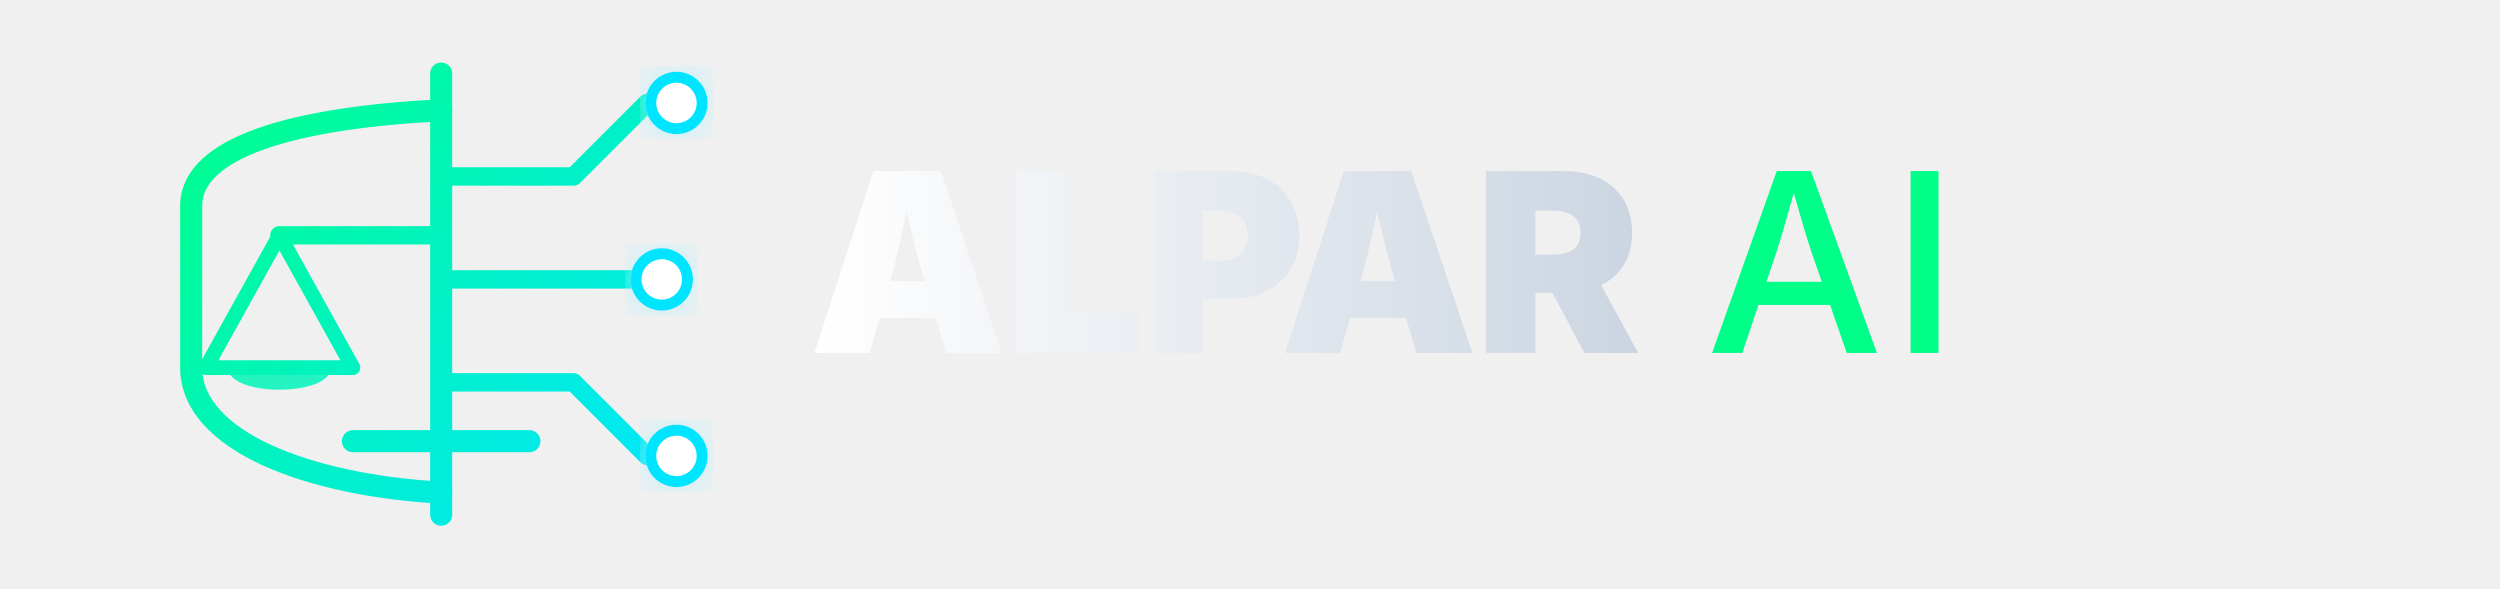
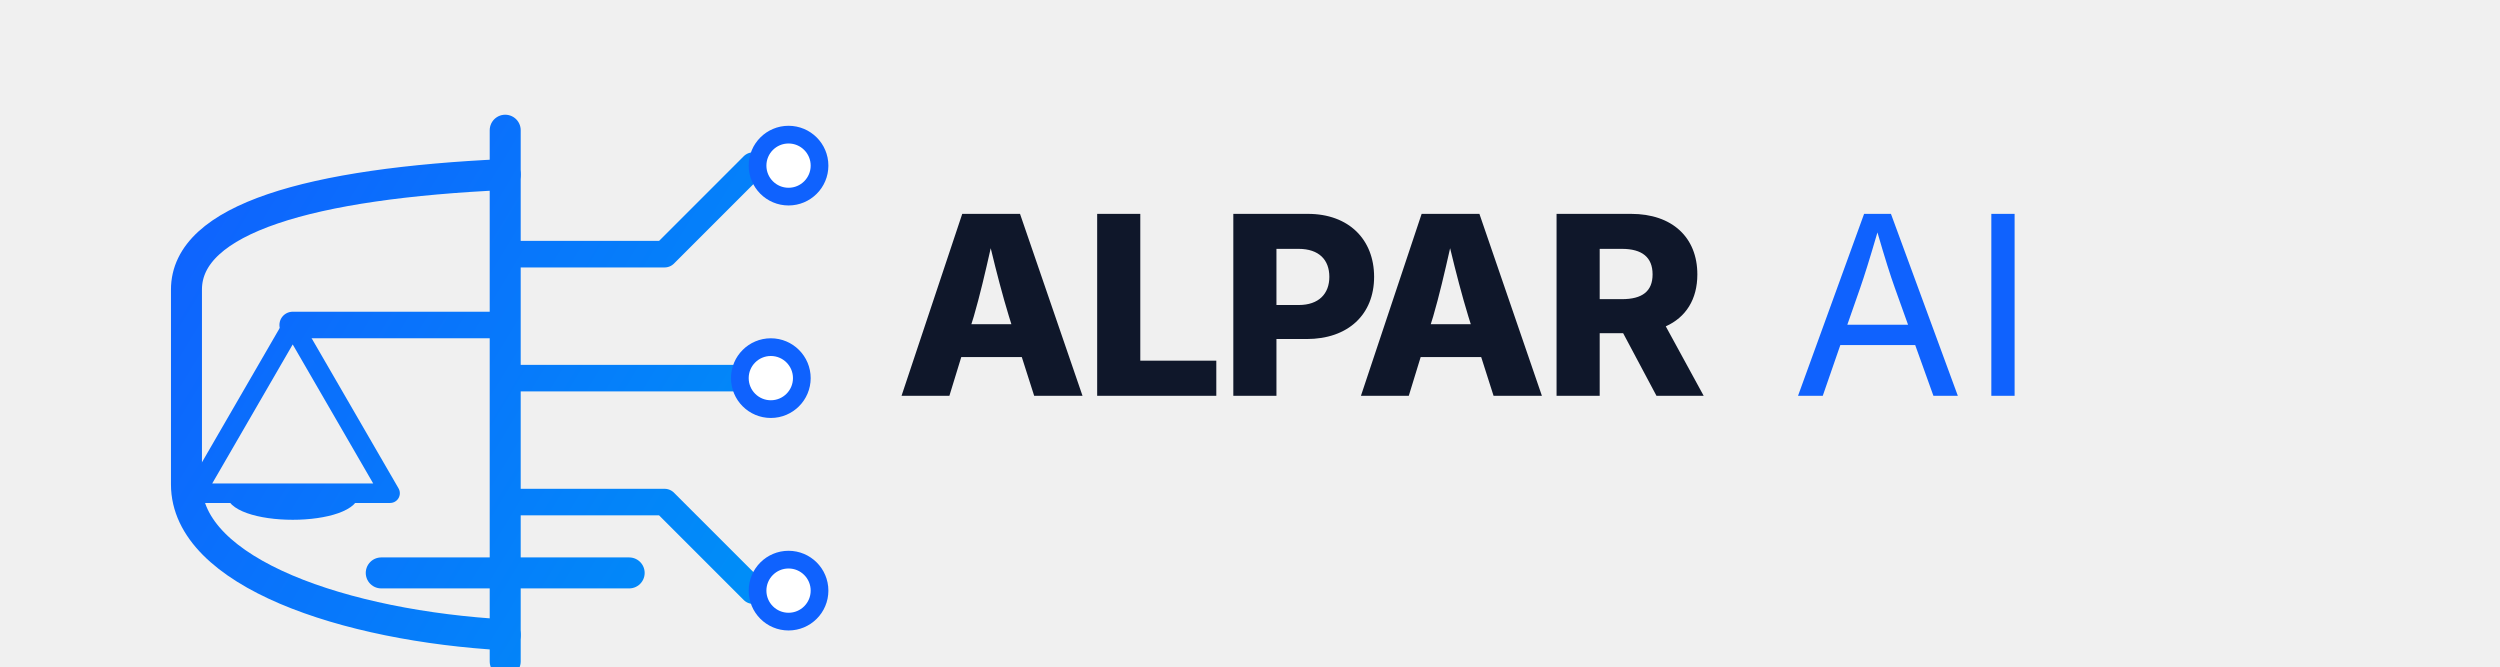
- <svg xmlns="http://www.w3.org/2000/svg" viewBox="0 0 340 80" width="340" height="80" role="img" aria-label="ALPAR AI">
+ <svg xmlns="http://www.w3.org/2000/svg" viewBox="0 0 240 64" width="240" height="64" role="img" aria-label="ALPAR AI">
  <defs>
-     <linearGradient id="alpar-accent-grad" x1="16" y1="10" x2="82" y2="70" gradientUnits="userSpaceOnUse">
-       <stop offset="0%" stop-color="#00FF88" />
-       <stop offset="100%" stop-color="#00E5FF" />
-     </linearGradient>
-     <filter id="alpar-neon-glow" x="-20%" y="-20%" width="140%" height="140%">
-       <feGaussianBlur stdDeviation="2.5" result="blur" />
-       <feMerge>
-         <feMergeNode in="blur" />
-         <feMergeNode in="SourceGraphic" />
-       </feMerge>
-     </filter>
-     <linearGradient id="alpar-text-grad" x1="0" y1="0" x2="1" y2="0">
-       <stop offset="0%" stop-color="#FFFFFF" />
-       <stop offset="100%" stop-color="#CBD5E1" />
+     <linearGradient id="alpar-corp-grad-light" x1="16" y1="12" x2="82" y2="52" gradientUnits="userSpaceOnUse">
+       <stop offset="0%" stop-color="#0F62FE" />
+       <stop offset="100%" stop-color="#008DF8" />
    </linearGradient>
  </defs>
-   <g transform="translate(10, 0)">
-     <path d="M 50,10 V 70" stroke="url(#alpar-accent-grad)" stroke-width="3" stroke-linecap="round" />
-     <path d="M 50,15 C 30,16 16,20 16,28 V 50 C 16,60 32,66 50,67" fill="none" stroke="url(#alpar-accent-grad)" stroke-width="3" stroke-linecap="round" />
-     <path d="M 50,32 H 28" stroke="url(#alpar-accent-grad)" stroke-width="2.5" stroke-linecap="round" />
-     <path d="M 28,32 L 18,50 H 38 Z" fill="none" stroke="url(#alpar-accent-grad)" stroke-width="2" stroke-linejoin="round" />
-     <path d="M 21,50 C 21,54 35,54 35,50 Z" fill="url(#alpar-accent-grad)" opacity="0.85" />
-     <path d="M 38,60 H 62" stroke="url(#alpar-accent-grad)" stroke-width="3" stroke-linecap="round" />
-     <path d="M 50,24 H 68 L 78,14 H 82" fill="none" stroke="url(#alpar-accent-grad)" stroke-width="2.5" stroke-linecap="round" stroke-linejoin="round" />
-     <circle cx="82" cy="14" r="3.5" fill="#FFFFFF" stroke="#00E5FF" stroke-width="1.5" filter="url(#alpar-neon-glow)" />
-     <path d="M 50,38 H 80" fill="none" stroke="url(#alpar-accent-grad)" stroke-width="2.5" stroke-linecap="round" />
-     <circle cx="80" cy="38" r="3.5" fill="#FFFFFF" stroke="#00E5FF" stroke-width="1.5" filter="url(#alpar-neon-glow)" />
-     <path d="M 50,52 H 68 L 78,62 H 82" fill="none" stroke="url(#alpar-accent-grad)" stroke-width="2.5" stroke-linecap="round" stroke-linejoin="round" />
-     <circle cx="82" cy="62" r="3.5" fill="#FFFFFF" stroke="#00E5FF" stroke-width="1.5" filter="url(#alpar-neon-glow)" />
+   <g transform="translate(6, 4) scale(0.85)">
+     <path d="M 50,10 V 70" stroke="url(#alpar-corp-grad-light)" stroke-width="3.5" stroke-linecap="round" />
+     <path d="M 50,15 C 28,16 14,20 14,28 V 50 C 14,60 32,66 50,67" fill="none" stroke="url(#alpar-corp-grad-light)" stroke-width="3.5" stroke-linecap="round" />
+     <path d="M 50,32 H 26" stroke="url(#alpar-corp-grad-light)" stroke-width="3" stroke-linecap="round" />
+     <path d="M 26,32 L 15,51 H 37 Z" fill="none" stroke="url(#alpar-corp-grad-light)" stroke-width="2.2" stroke-linejoin="round" />
+     <path d="M 18.5,51 C 18.5,55 33.5,55 33.5,51 Z" fill="url(#alpar-corp-grad-light)" />
+     <path d="M 36,60 H 64" stroke="url(#alpar-corp-grad-light)" stroke-width="3.5" stroke-linecap="round" />
+     <path d="M 50,24 H 68 L 78,14 H 82" fill="none" stroke="url(#alpar-corp-grad-light)" stroke-width="3" stroke-linecap="round" stroke-linejoin="round" />
+     <circle cx="82" cy="14" r="3.5" fill="#FFFFFF" stroke="#0F62FE" stroke-width="2" />
+     <path d="M 50,38 H 80" fill="none" stroke="url(#alpar-corp-grad-light)" stroke-width="3" stroke-linecap="round" />
+     <circle cx="80" cy="38" r="3.5" fill="#FFFFFF" stroke="#0F62FE" stroke-width="2" />
+     <path d="M 50,52 H 68 L 78,62 H 82" fill="none" stroke="url(#alpar-corp-grad-light)" stroke-width="3" stroke-linecap="round" stroke-linejoin="round" />
+     <circle cx="82" cy="62" r="3.5" fill="#FFFFFF" stroke="#0F62FE" stroke-width="2" />
  </g>
-   <g transform="translate(110, 0)" font-family="Inter, -apple-system, BlinkMacSystemFont, 'Segoe UI', system-ui, sans-serif" font-weight="900" letter-spacing="-0.5">
-     <text x="0" y="48" font-size="34" fill="url(#alpar-text-grad)">ALPAR</text>
-     <text x="122" y="48" font-size="34" font-weight="500" fill="#00FF88" letter-spacing="1">AI</text>
+   <g transform="translate(86, 0)" font-family="Inter, -apple-system, BlinkMacSystemFont, 'Segoe UI', system-ui, sans-serif" font-weight="800" letter-spacing="-0.5">
+     <text x="0" y="38" font-size="24" fill="#0F172A">ALPAR</text>
+     <text x="86" y="38" font-size="24" font-weight="400" fill="#0F62FE" letter-spacing="0.5">AI</text>
  </g>
</svg>
